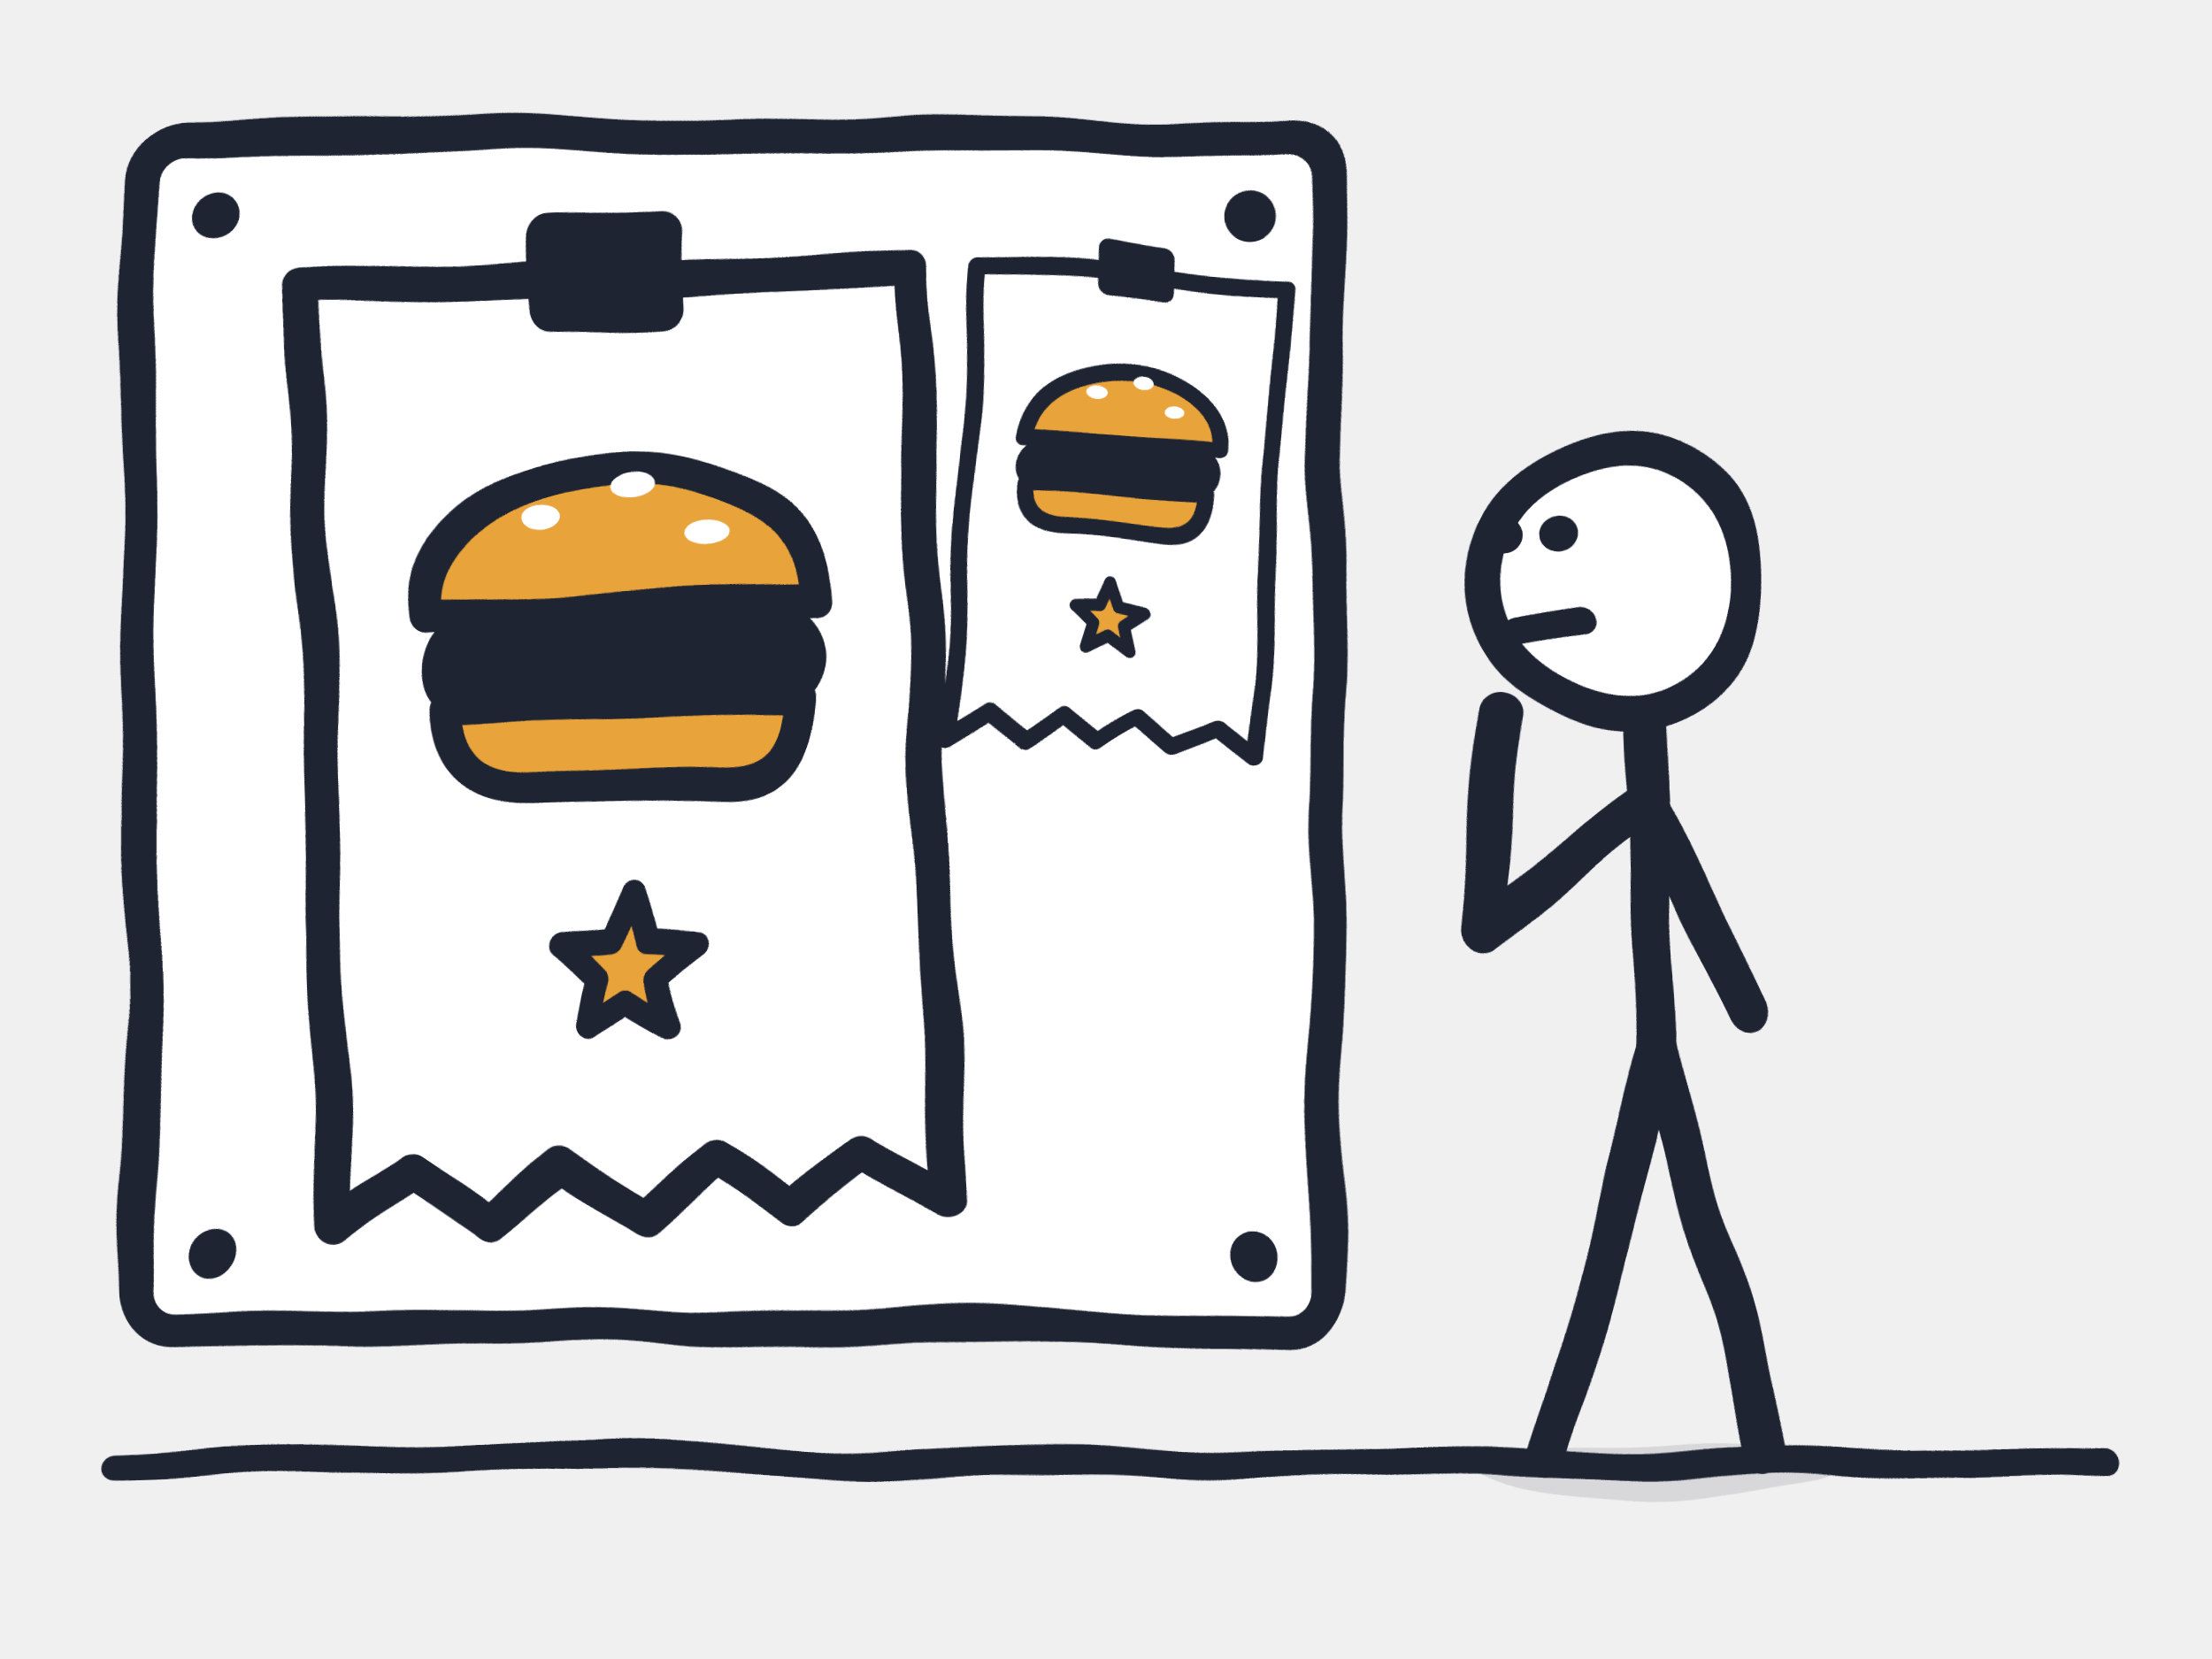
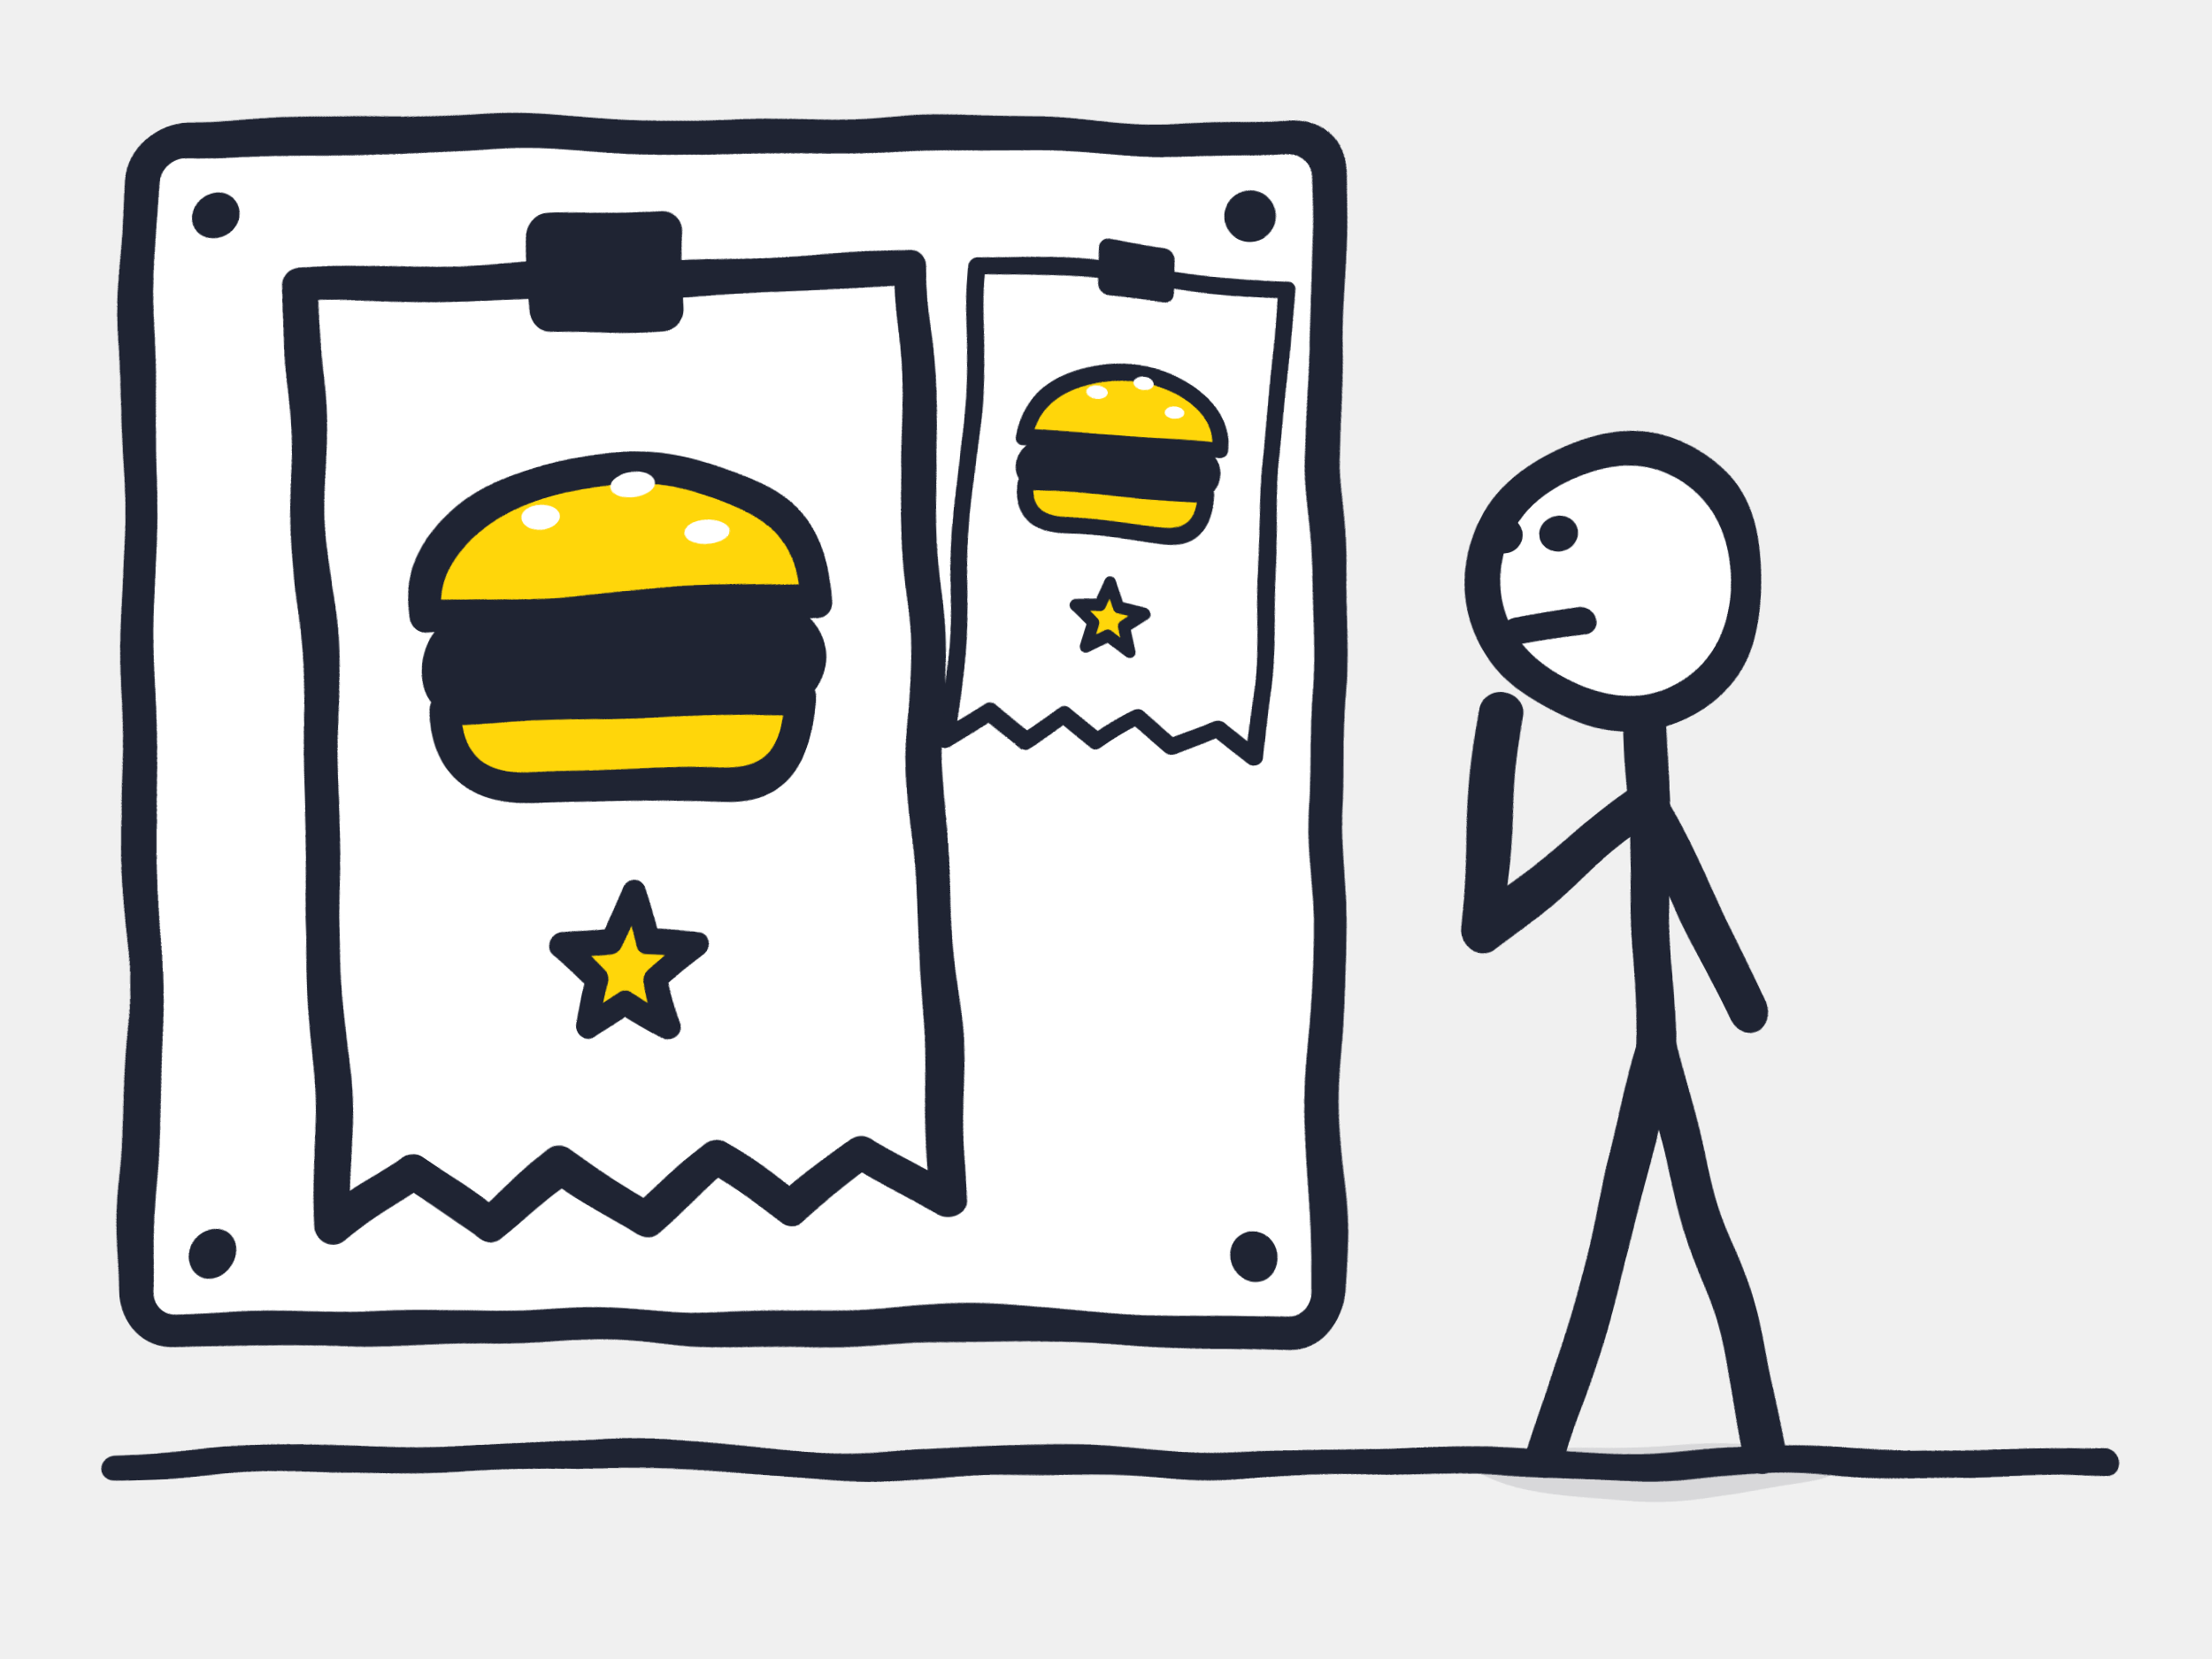
<svg xmlns="http://www.w3.org/2000/svg" viewBox="0 0 320 240" width="320" height="240">
  <defs>
    <filter id="kb1-w" filterUnits="userSpaceOnUse" x="0" y="0" width="320" height="240">
      <feTurbulence type="fractalNoise" baseFrequency="0.03" numOctaves="2" seed="51" result="n" />
      <feDisplacementMap in="SourceGraphic" in2="n" scale="4" xChannelSelector="R" yChannelSelector="G" />
    </filter>
    <style>
      .k{fill:none;stroke:#1f2433;stroke-width:6;stroke-linecap:round;stroke-linejoin:round}
      .t{stroke-width:4}
      .f{stroke-width:3}
      .w{fill:#fff;stroke:#1f2433;stroke-width:5;stroke-linejoin:round}
-       .a{fill:#e8a33a;stroke:#1f2433;stroke-width:5;stroke-linejoin:round}
+       .a{fill:#FFD60A;stroke:#1f2433;stroke-width:5;stroke-linejoin:round}
      .i{fill:#1f2433}
-       .o{fill:none;stroke:#e8a33a;stroke-width:5;stroke-linecap:round}
+       .o{fill:none;stroke:#FFD60A;stroke-width:5;stroke-linecap:round}
      .d{fill:none;stroke:#1f2433;stroke-width:4;stroke-linecap:round;stroke-linejoin:round;stroke-dasharray:6 7}
    </style>
    <g id="kb1-bg">
      <path class="a" d="M-27 -13H27Q27 0 14 0H-14Q-27 0 -27 -13Z" />
      <rect class="i" x="-31" y="-27" width="62" height="16" rx="8" />
      <path class="a" d="M-30 -27C-30 -56 30 -56 30 -27Z" />
      <ellipse cx="-11" cy="-42" rx="3.2" ry="2" fill="#fff" />
      <ellipse cx="3" cy="-46" rx="3.2" ry="2" fill="#fff" />
      <ellipse cx="14" cy="-38" rx="3.2" ry="2" fill="#fff" />
    </g>
    <polygon id="kb1-st" class="a" points="0,-9 2.35,-3.24 8.56,-2.78 3.8,1.24 5.29,7.28 0,4 -5.29,7.28 -3.8,1.24 -8.56,-2.78 -2.35,-3.24" style="stroke-width:3" />
    <g id="kb1-mo">
      <circle class="i" r="8" />
      <circle cx="4.5" cy="-2.5" r="6.5" fill="#fff" />
    </g>
    <path id="kb1-dr" class="i" d="M0 -8C-4 -2 -6 1 -6 3A6 6 0 0 0 6 3C6 1 4 -2 0 -8Z" />
    <g id="kb1-tk">
      <path class="w" d="M-44 0H44V136L33 128L22 136L11 128L0 136L-11 128L-22 136L-33 128L-44 136Z" />
      <use href="#kb1-bg" transform="translate(0 74) scale(.95)" />
      <use href="#kb1-st" transform="translate(0 100) scale(1.15)" />
      <rect class="i" x="-11" y="-9" width="22" height="16" rx="3" />
    </g>
  </defs>
  <g filter="url(#kb1-w)">
    <ellipse cx="240" cy="213" rx="26" ry="4" fill="#1f2433" opacity=".12" />
    <path class="k t" d="M16 212C96 209 210 214 304 211" />
    <rect class="w" x="20" y="20" width="172" height="172" rx="6" />
    <circle class="i" cx="31" cy="31" r="3.5" />
    <circle class="i" cx="181" cy="31" r="3.5" />
    <circle class="i" cx="31" cy="181" r="3.5" />
    <circle class="i" cx="181" cy="181" r="3.5" />
    <g transform="translate(164 40) rotate(4) scale(.5)">
      <use href="#kb1-tk" />
    </g>
    <g transform="translate(88 40) rotate(-2)">
      <use href="#kb1-tk" />
    </g>
    <path class="k" d="M240 152L224 211M240 152L256 211" />
    <path class="k" d="M240 152L238 104" />
    <path class="k" d="M238 116L214 134L218 104" />
    <path class="k" d="M239 118L254 146" />
    <circle class="w" cx="234" cy="84" r="19" />
    <circle class="i" cx="226" cy="77" r="2.8" />
    <circle class="i" cx="218" cy="77" r="2.8" />
    <path class="k t" d="M220 92l9-2" />
  </g>
</svg>
